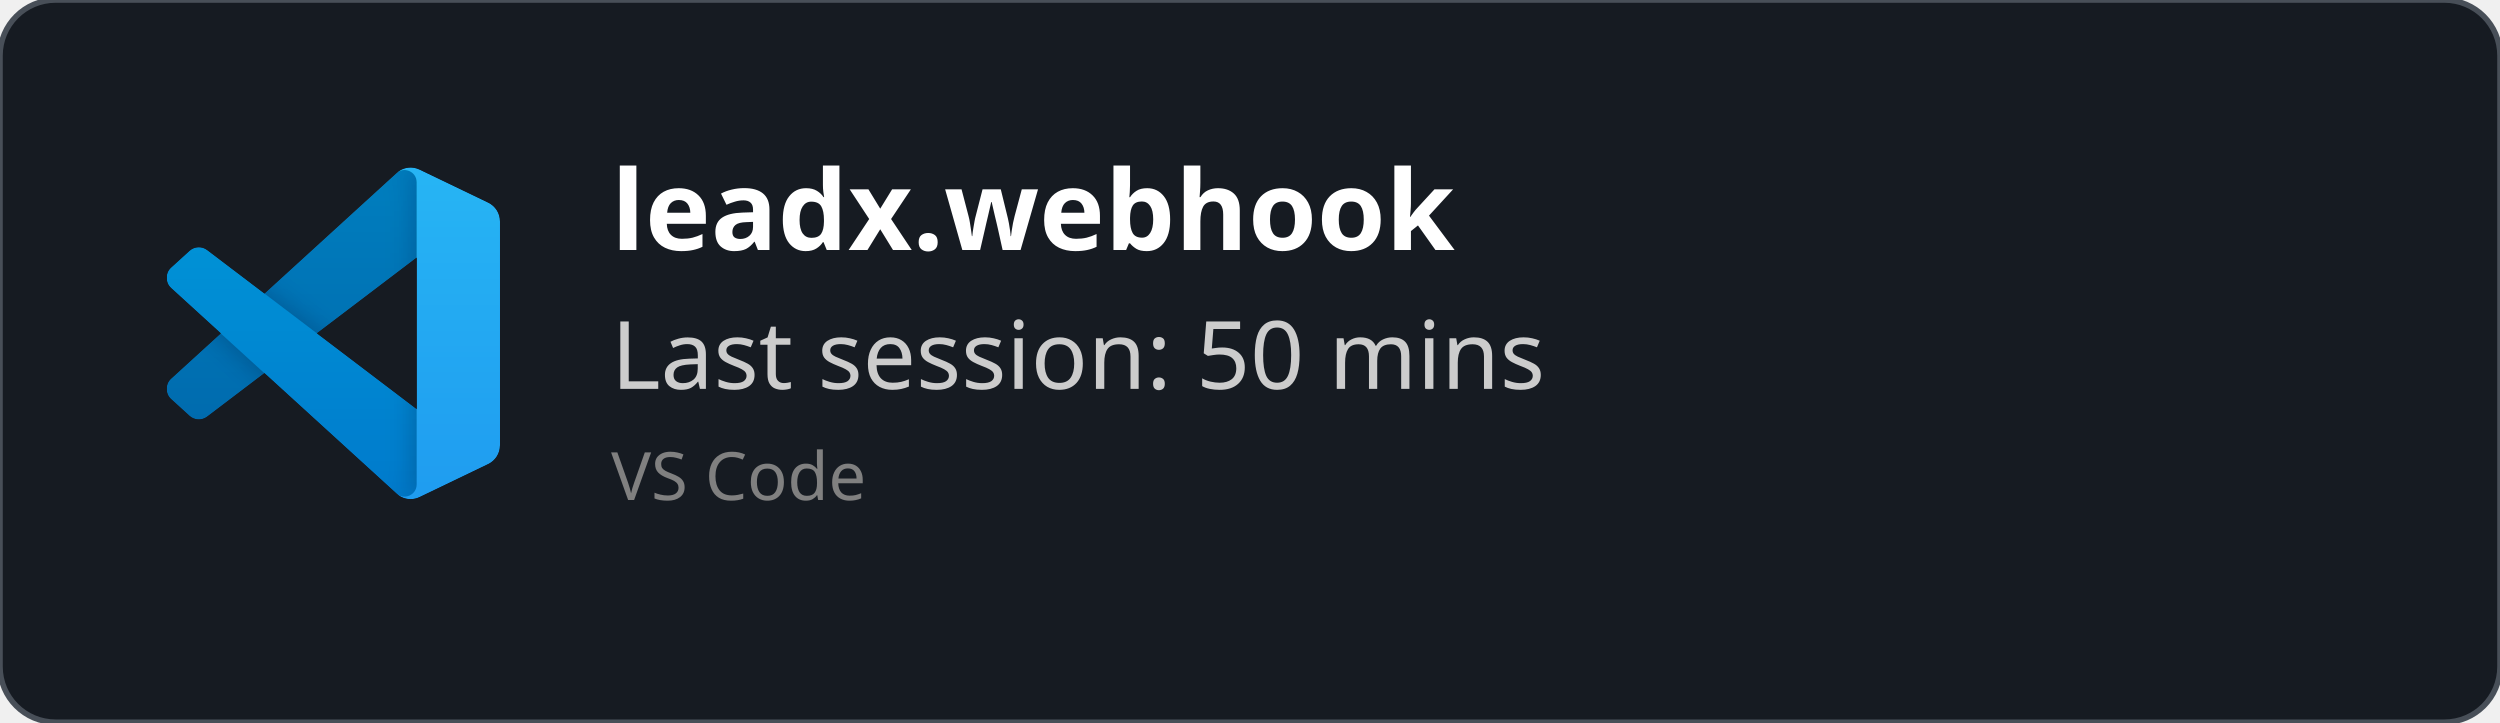
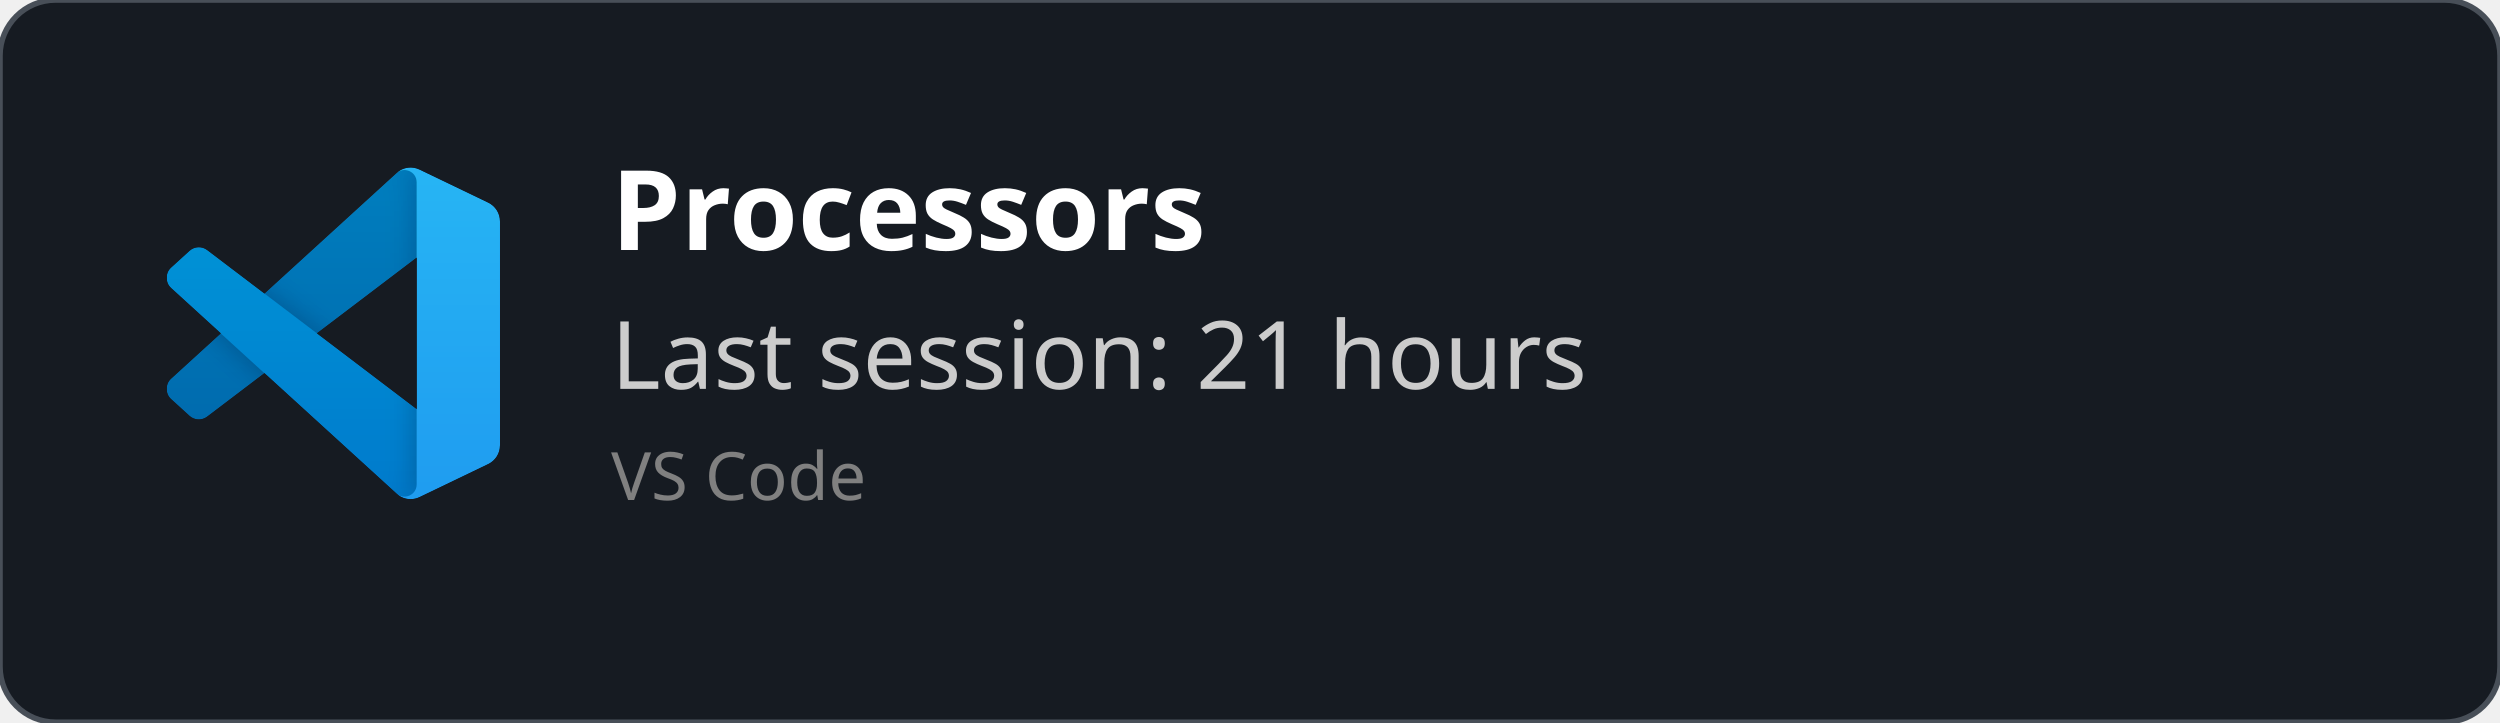
<svg xmlns="http://www.w3.org/2000/svg" width="450" height="130" viewBox="0 0 450 130" fill="none" role="img">
  <style>
    *{
        font-family: 'Segoe UI', Ubuntu, monospace
    }
    </style>
  <defs>
    <clipPath id="horizontalClip" x="20" y="20" width="500" height="200">
      <rect x="90" y="20" width="300" height="50" />
    </clipPath>
  </defs>
  <rect width="450" height="130" fill="rgba(22,27,34)" stroke="#484f58" stroke-width="1" fill-opacity="1" stroke-opacity="1" x="0" y="0" rx="10px" ry="10px">
    </rect>
  <svg width="60" height="60" x="30" y="30" viewBox="0 0 100 100" fill="none" id="vscode">
    <mask id="mask0" mask-type="alpha" maskUnits="userSpaceOnUse" x="0" y="0" width="100" height="100">
      <path fill-rule="evenodd" clip-rule="evenodd" d="M70.912 99.317C72.487 99.931 74.283 99.891 75.873 99.126L96.461 89.22C98.624 88.179 100 85.989 100 83.587V16.413C100 14.011 98.624 11.822 96.461 10.781L75.873 0.874C73.786 -0.13 71.345 0.116 69.513 1.447C69.252 1.637 69.003 1.849 68.769 2.083L29.355 38.041L12.187 25.01C10.589 23.797 8.354 23.896 6.869 25.246L1.363 30.255C-0.453 31.906 -0.455 34.763 1.359 36.417L16.247 50L1.359 63.583C-0.455 65.237 -0.453 68.094 1.363 69.745L6.869 74.754C8.354 76.104 10.589 76.204 12.187 74.99L29.355 61.959L68.769 97.917C69.392 98.541 70.125 99.01 70.912 99.317ZM75.015 27.299L45.109 50L75.015 72.701V27.299Z" fill="white" />
    </mask>
    <g mask="url(#mask0)">
      <path d="M96.461 10.796L75.857 0.876C73.472 -0.273 70.622 0.212 68.75 2.083L1.299 63.583C-0.516 65.237 -0.514 68.094 1.303 69.745L6.813 74.754C8.298 76.104 10.535 76.204 12.134 74.99L93.361 13.37C96.086 11.303 100 13.246 100 16.667V16.427C100 14.027 98.625 11.838 96.461 10.796Z" fill="#0065A9" />
      <g filter="url(#filter0_d)">
        <path d="M96.461 89.204L75.857 99.124C73.472 100.273 70.622 99.788 68.75 97.917L1.299 36.417C-0.516 34.763 -0.514 31.906 1.303 30.255L6.813 25.246C8.298 23.896 10.535 23.796 12.134 25.009L93.361 86.63C96.086 88.697 100 86.754 100 83.333V83.573C100 85.974 98.625 88.162 96.461 89.204Z" fill="#007ACC" />
      </g>
      <g filter="url(#filter1_d)">
        <path d="M75.858 99.126C73.472 100.274 70.622 99.788 68.75 97.917C71.056 100.223 75 98.59 75 95.328V4.672C75 1.41 71.056 -0.223 68.75 2.083C70.622 0.211 73.472 -0.274 75.858 0.874L96.459 10.781C98.623 11.822 100 14.011 100 16.413V83.587C100 85.989 98.623 88.179 96.459 89.22L75.858 99.126Z" fill="#1F9CF0" />
      </g>
      <g style="mix-blend-mode:overlay" opacity="0.25">
        <path fill-rule="evenodd" clip-rule="evenodd" d="M70.851 99.317C72.426 99.931 74.222 99.891 75.812 99.126L96.4 89.22C98.563 88.179 99.939 85.989 99.939 83.587V16.413C99.939 14.011 98.564 11.822 96.4 10.781L75.812 0.874C73.725 -0.13 71.284 0.116 69.453 1.447C69.191 1.637 68.942 1.849 68.708 2.083L29.294 38.041L12.126 25.01C10.528 23.796 8.293 23.896 6.809 25.246L1.302 30.255C-0.513 31.906 -0.515 34.763 1.298 36.417L16.186 50L1.298 63.583C-0.515 65.237 -0.513 68.094 1.302 69.745L6.809 74.754C8.293 76.104 10.528 76.204 12.126 74.99L29.294 61.959L68.708 97.917C69.332 98.54 70.064 99.01 70.851 99.317ZM74.954 27.299L45.048 50L74.954 72.701V27.299Z" fill="url(#paint0_linear)" />
      </g>
    </g>
    <defs>
      <filter id="filter0_d" x="-8.394" y="15.829" width="116.727" height="92.246" filterUnits="userSpaceOnUse" color-interpolation-filters="sRGB">
        <feFlood flood-opacity="0" result="BackgroundImageFix" />
        <feColorMatrix in="SourceAlpha" type="matrix" values="0 0 0 0 0 0 0 0 0 0 0 0 0 0 0 0 0 0 127 0" />
        <feOffset />
        <feGaussianBlur stdDeviation="4.167" />
        <feColorMatrix type="matrix" values="0 0 0 0 0 0 0 0 0 0 0 0 0 0 0 0 0 0 0.25 0" />
        <feBlend mode="overlay" in2="BackgroundImageFix" result="effect1_dropShadow" />
        <feBlend mode="normal" in="SourceGraphic" in2="effect1_dropShadow" result="shape" />
      </filter>
      <filter id="filter1_d" x="60.417" y="-8.076" width="47.917" height="116.151" filterUnits="userSpaceOnUse" color-interpolation-filters="sRGB">
        <feFlood flood-opacity="0" result="BackgroundImageFix" />
        <feColorMatrix in="SourceAlpha" type="matrix" values="0 0 0 0 0 0 0 0 0 0 0 0 0 0 0 0 0 0 127 0" />
        <feOffset />
        <feGaussianBlur stdDeviation="4.167" />
        <feColorMatrix type="matrix" values="0 0 0 0 0 0 0 0 0 0 0 0 0 0 0 0 0 0 0.25 0" />
        <feBlend mode="overlay" in2="BackgroundImageFix" result="effect1_dropShadow" />
        <feBlend mode="normal" in="SourceGraphic" in2="effect1_dropShadow" result="shape" />
      </filter>
      <linearGradient id="paint0_linear" x1="49.939" y1="0.258" x2="49.939" y2="99.742" gradientUnits="userSpaceOnUse">
        <stop stop-color="white" />
        <stop offset="1" stop-color="white" stop-opacity="0" />
      </linearGradient>
    </defs>
  </svg>
  <text x="110" y="45" font-size="20" clip-path="url(#horizontalClip)" font-weight="bold" font-family="Ubuntu" fill="white">
-     leadx.webhook
+     Processors
    </text>
  <text x="110" y="70" font-size="17px" font-family="Ubuntu" fill="#ccc">
-     Last session: 50 mins
+     Last session: 21 hours
    </text>
  <text x="110" y="90" font-size="12px" font-family="Ubuntu" fill="grey">
    VS Code
    </text>
</svg>
